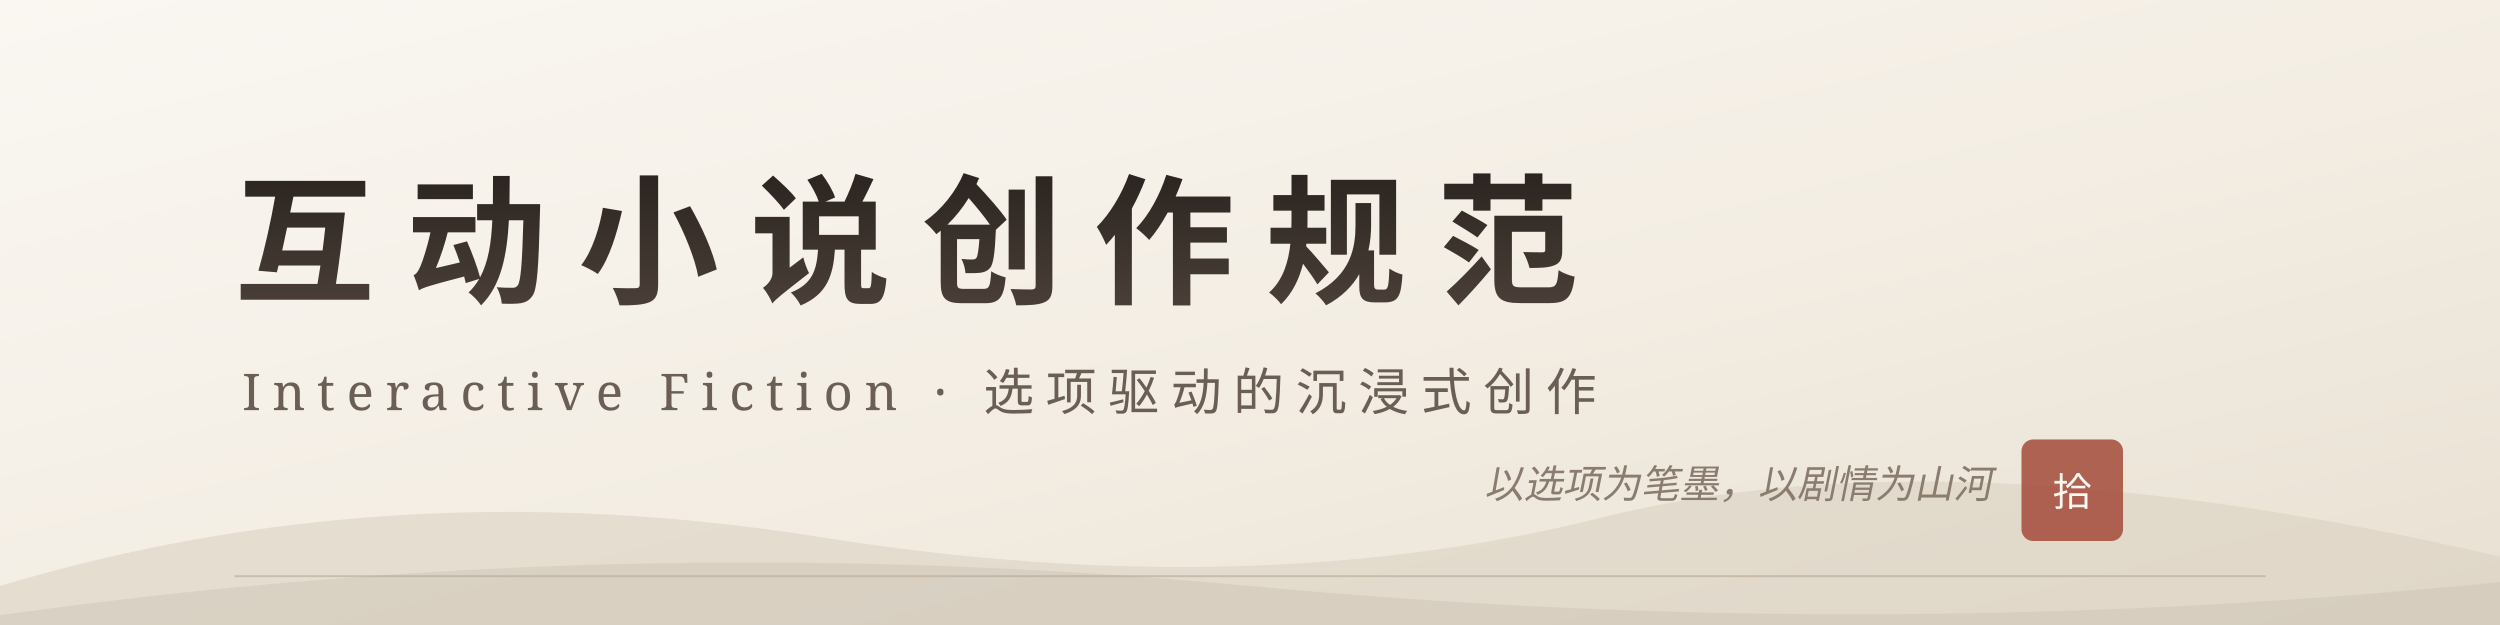
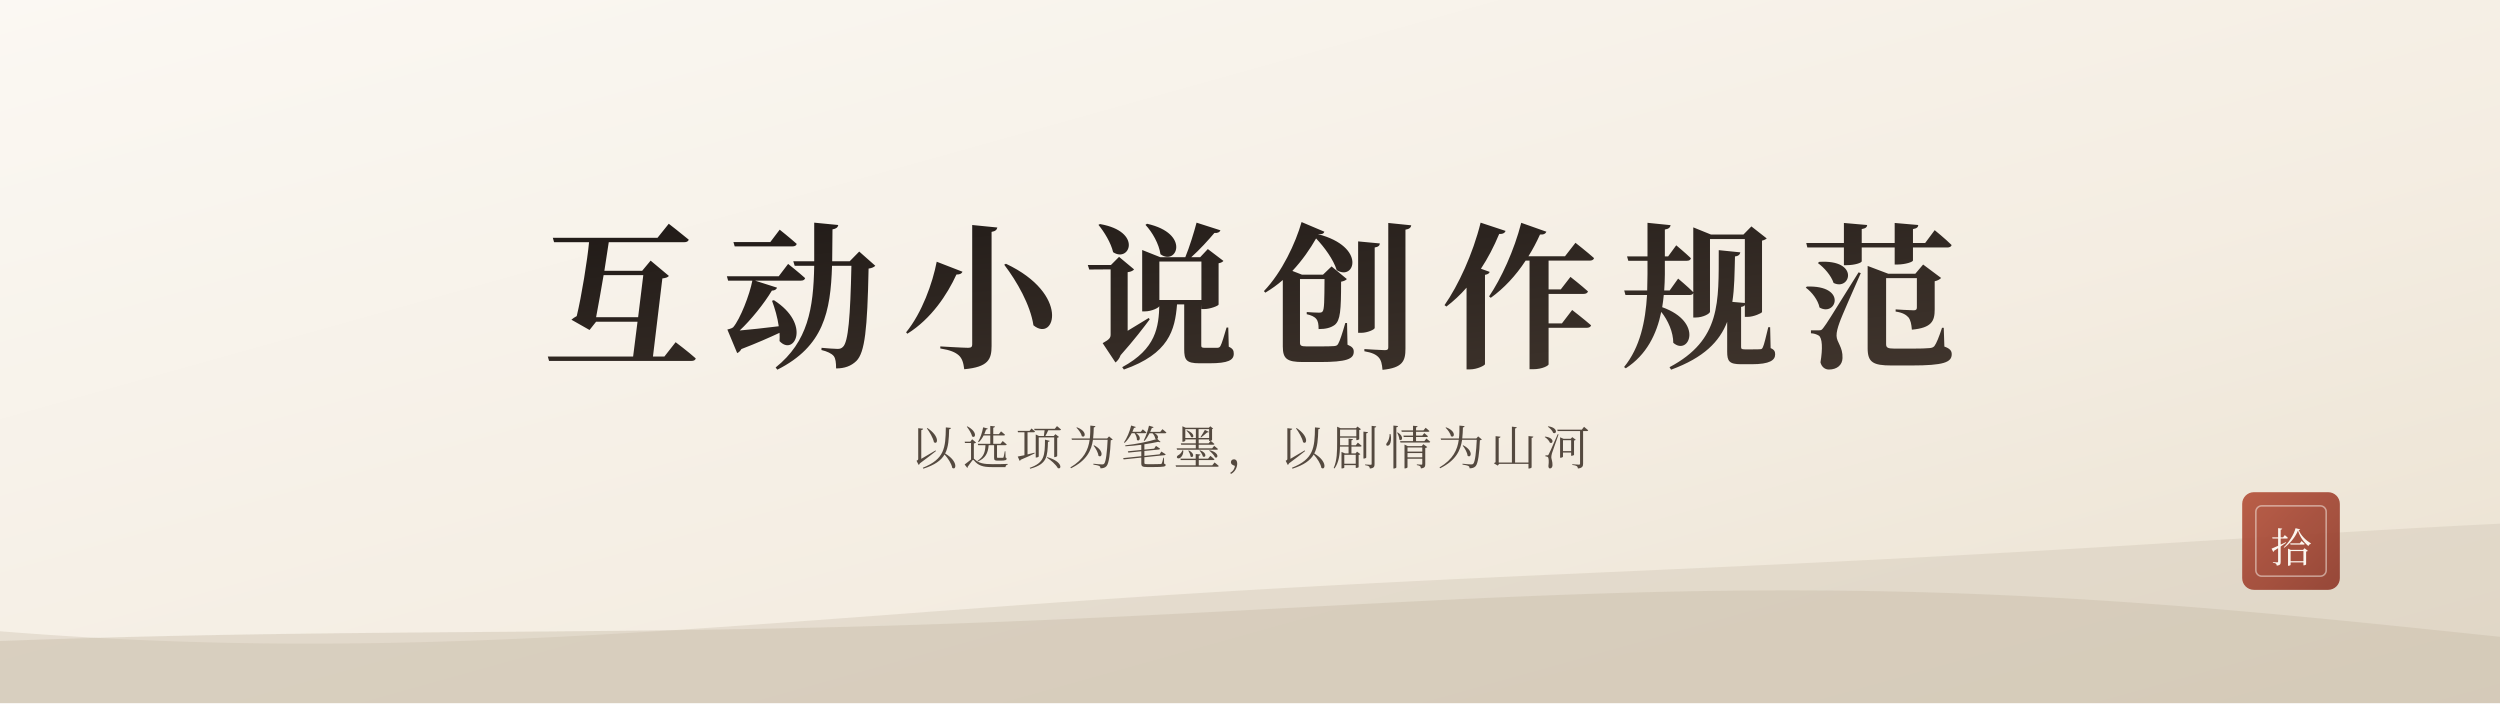
- <svg xmlns="http://www.w3.org/2000/svg" width="1280" height="320" viewBox="0 0 1280 320">
+ <svg xmlns="http://www.w3.org/2000/svg" width="1280" height="360" viewBox="0 0 1280 360" role="img" aria-labelledby="ttl desc">
  <defs>
    <linearGradient id="bg" x1="0" y1="0" x2="1" y2="1">
-       <stop offset="0%" stop-color="#faf7f2" />
-       <stop offset="55%" stop-color="#f3ede3" />
-       <stop offset="100%" stop-color="#e8e0d2" />
+       <stop offset="0%" stop-color="#fbf8f3" />
+       <stop offset="60%" stop-color="#f4ede2" />
+       <stop offset="100%" stop-color="#eae1d0" />
    </linearGradient>
-     <linearGradient id="ink" x1="0" y1="0" x2="0" y2="1">
-       <stop offset="0%" stop-color="#2b2420" />
-       <stop offset="100%" stop-color="#4a3f38" />
+     <linearGradient id="ink" x1="0" y1="0" x2="1" y2="1">
+       <stop offset="0%" stop-color="#201a17" />
+       <stop offset="100%" stop-color="#40352d" />
+     </linearGradient>
+     <linearGradient id="seal" x1="0" y1="0" x2="1" y2="1">
+       <stop offset="0%" stop-color="#b5533c" />
+       <stop offset="100%" stop-color="#8f3b2c" />
    </linearGradient>
  </defs>
-   <rect width="1280" height="320" fill="url(#bg)" />
-   <path d="M0,300 Q200,240 420,275 T820,265 T1280,285 L1280,320 L0,320 Z" fill="#d8cfc0" opacity="0.55" />
-   <path d="M0,315 Q320,270 640,300 T1280,298 L1280,320 L0,320 Z" fill="#c9bfae" opacity="0.4" />
-   <text x="120" y="150" font-family="'Noto Serif SC','Songti SC','STSong',serif" font-size="72" font-weight="700" fill="url(#ink)" letter-spacing="16">
-     互动小说创作规范
-   </text>
-   <text x="124" y="210" font-family="'Noto Serif SC','Songti SC','STSong',serif" font-size="26" fill="#6b5f55" letter-spacing="6">
-     Interactive Fiction · 选项驱动的沉浸式创作
-   </text>
-   <text x="890" y="255" font-family="'Noto Serif SC','Songti SC','STSong',serif" font-size="20" fill="#8a7c6f" font-style="italic" text-anchor="middle">
-     以选项为笔墨，以剧情为山河
-   </text>
-   <rect x="1035" y="225" width="52" height="52" rx="6" fill="#a34b3a" opacity="0.85" />
-   <text x="1061" y="259" font-family="'Noto Serif SC','Songti SC',serif" font-size="20" fill="#fdf8f2" text-anchor="middle" letter-spacing="2">
-     拾
-   </text>
-   <line x1="120" y1="295" x2="1160" y2="295" stroke="#b5a896" stroke-width="1" opacity="0.6" />
+   <rect width="1280" height="360" fill="url(#bg)" />
+   <path d="M0,360 L0,323.21 L8,323.834 L16,324.427 L24,324.989 L32,325.519 L40,326.016 L48,326.481 L56,326.913 L64,327.312 L72,327.678 L80,328.011 L88,328.311 L96,328.578 L104,328.812 L112,329.012 L120,329.181 L128,329.316 L136,329.42 L144,329.492 L152,329.532 L160,329.541 L168,329.52 L176,329.468 L184,329.387 L192,329.277 L200,329.139 L208,328.973 L216,328.78 L224,328.561 L232,328.316 L240,328.046 L248,327.753 L256,327.436 L264,327.098 L272,326.737 L280,326.357 L288,325.956 L296,325.537 L304,325.101 L312,324.647 L320,324.178 L328,323.694 L336,323.195 L344,322.684 L352,322.161 L360,321.627 L368,321.082 L376,320.529 L384,319.967 L392,319.398 L400,318.822 L408,318.241 L416,317.655 L424,317.065 L432,316.472 L440,315.877 L448,315.281 L456,314.684 L464,314.087 L472,313.491 L480,312.897 L488,312.304 L496,311.715 L504,311.128 L512,310.546 L520,309.968 L528,309.395 L536,308.827 L544,308.265 L552,307.709 L560,307.16 L568,306.617 L576,306.081 L584,305.553 L592,305.032 L600,304.519 L608,304.014 L616,303.516 L624,303.026 L632,302.545 L640,302.071 L648,301.605 L656,301.146 L664,300.696 L672,300.253 L680,299.817 L688,299.389 L696,298.967 L704,298.552 L712,298.143 L720,297.741 L728,297.344 L736,296.953 L744,296.566 L752,296.185 L760,295.808 L768,295.434 L776,295.064 L784,294.697 L792,294.333 L800,293.971 L808,293.611 L816,293.252 L824,292.894 L832,292.536 L840,292.178 L848,291.82 L856,291.461 L864,291.101 L872,290.739 L880,290.375 L888,290.008 L896,289.638 L904,289.266 L912,288.889 L920,288.509 L928,288.125 L936,287.736 L944,287.343 L952,286.945 L960,286.542 L968,286.133 L976,285.72 L984,285.301 L992,284.876 L1000,284.446 L1008,284.01 L1016,283.569 L1024,283.122 L1032,282.67 L1040,282.213 L1048,281.751 L1056,281.284 L1064,280.813 L1072,280.337 L1080,279.857 L1088,279.373 L1096,278.887 L1104,278.397 L1112,277.905 L1120,277.411 L1128,276.915 L1136,276.419 L1144,275.923 L1152,275.426 L1160,274.931 L1168,274.437 L1176,273.946 L1184,273.457 L1192,272.972 L1200,272.492 L1208,272.017 L1216,271.548 L1224,271.086 L1232,270.631 L1240,270.186 L1248,269.749 L1256,269.323 L1264,268.908 L1272,268.505 L1280,268.115 L1280,360" fill="#d6ccbb" opacity="0.5" />
+   <path d="M0,360 L0,328.189 L8,327.897 L16,327.616 L24,327.346 L32,327.087 L40,326.84 L48,326.605 L56,326.38 L64,326.166 L72,325.964 L80,325.772 L88,325.591 L96,325.419 L104,325.258 L112,325.107 L120,324.964 L128,324.831 L136,324.706 L144,324.589 L152,324.479 L160,324.377 L168,324.281 L176,324.191 L184,324.107 L192,324.027 L200,323.952 L208,323.88 L216,323.812 L224,323.746 L232,323.682 L240,323.62 L248,323.558 L256,323.495 L264,323.433 L272,323.369 L280,323.303 L288,323.235 L296,323.163 L304,323.088 L312,323.009 L320,322.925 L328,322.835 L336,322.739 L344,322.637 L352,322.528 L360,322.412 L368,322.288 L376,322.155 L384,322.014 L392,321.863 L400,321.703 L408,321.534 L416,321.354 L424,321.164 L432,320.964 L440,320.753 L448,320.532 L456,320.299 L464,320.056 L472,319.802 L480,319.536 L488,319.26 L496,318.973 L504,318.676 L512,318.368 L520,318.05 L528,317.721 L536,317.383 L544,317.036 L552,316.68 L560,316.314 L568,315.941 L576,315.56 L584,315.172 L592,314.777 L600,314.376 L608,313.969 L616,313.558 L624,313.142 L632,312.723 L640,312.301 L648,311.877 L656,311.451 L664,311.025 L672,310.6 L680,310.176 L688,309.753 L696,309.333 L704,308.918 L712,308.506 L720,308.1 L728,307.701 L736,307.309 L744,306.925 L752,306.55 L760,306.185 L768,305.831 L776,305.489 L784,305.159 L792,304.843 L800,304.541 L808,304.255 L816,303.984 L824,303.73 L832,303.494 L840,303.277 L848,303.079 L856,302.9 L864,302.742 L872,302.605 L880,302.49 L888,302.398 L896,302.328 L904,302.282 L912,302.26 L920,302.263 L928,302.29 L936,302.342 L944,302.42 L952,302.524 L960,302.653 L968,302.809 L976,302.991 L984,303.2 L992,303.435 L1000,303.696 L1008,303.984 L1016,304.298 L1024,304.638 L1032,305.004 L1040,305.395 L1048,305.812 L1056,306.254 L1064,306.721 L1072,307.212 L1080,307.726 L1088,308.264 L1096,308.824 L1104,309.406 L1112,310.009 L1120,310.633 L1128,311.277 L1136,311.939 L1144,312.62 L1152,313.318 L1160,314.033 L1168,314.763 L1176,315.508 L1184,316.266 L1192,317.037 L1200,317.819 L1208,318.612 L1216,319.414 L1224,320.224 L1232,321.041 L1240,321.864 L1248,322.692 L1256,323.523 L1264,324.357 L1272,325.192 L1280,326.028 L1280,360" fill="#c6baa6" opacity="0.4" />
+   <text x="50%" y="182" font-family="'Noto Serif CJK SC','Songti SC','STSong','SimSun',serif" font-size="80" font-weight="700" fill="url(#ink)" letter-spacing="12" text-anchor="middle">互动小说创作规范</text>
+   <text x="50%" y="238" font-family="'Noto Serif CJK SC','Songti SC',serif" font-size="24" fill="#54493f" letter-spacing="3" text-anchor="middle">以选项为笔墨，以剧情为山河</text>
+   <rect x="1148" y="252" width="50" height="50" rx="6" fill="url(#seal)" opacity="0.92" />
+   <rect x="1155" y="259" width="36" height="36" rx="3" fill="none" stroke="#fbf6ef" stroke-width="0.8" opacity="0.5" />
+   <text x="1173" y="288" font-family="'Noto Serif CJK SC','Songti SC',serif" font-size="21" fill="#fbf6ef" text-anchor="middle" letter-spacing="2">拾</text>
</svg>
